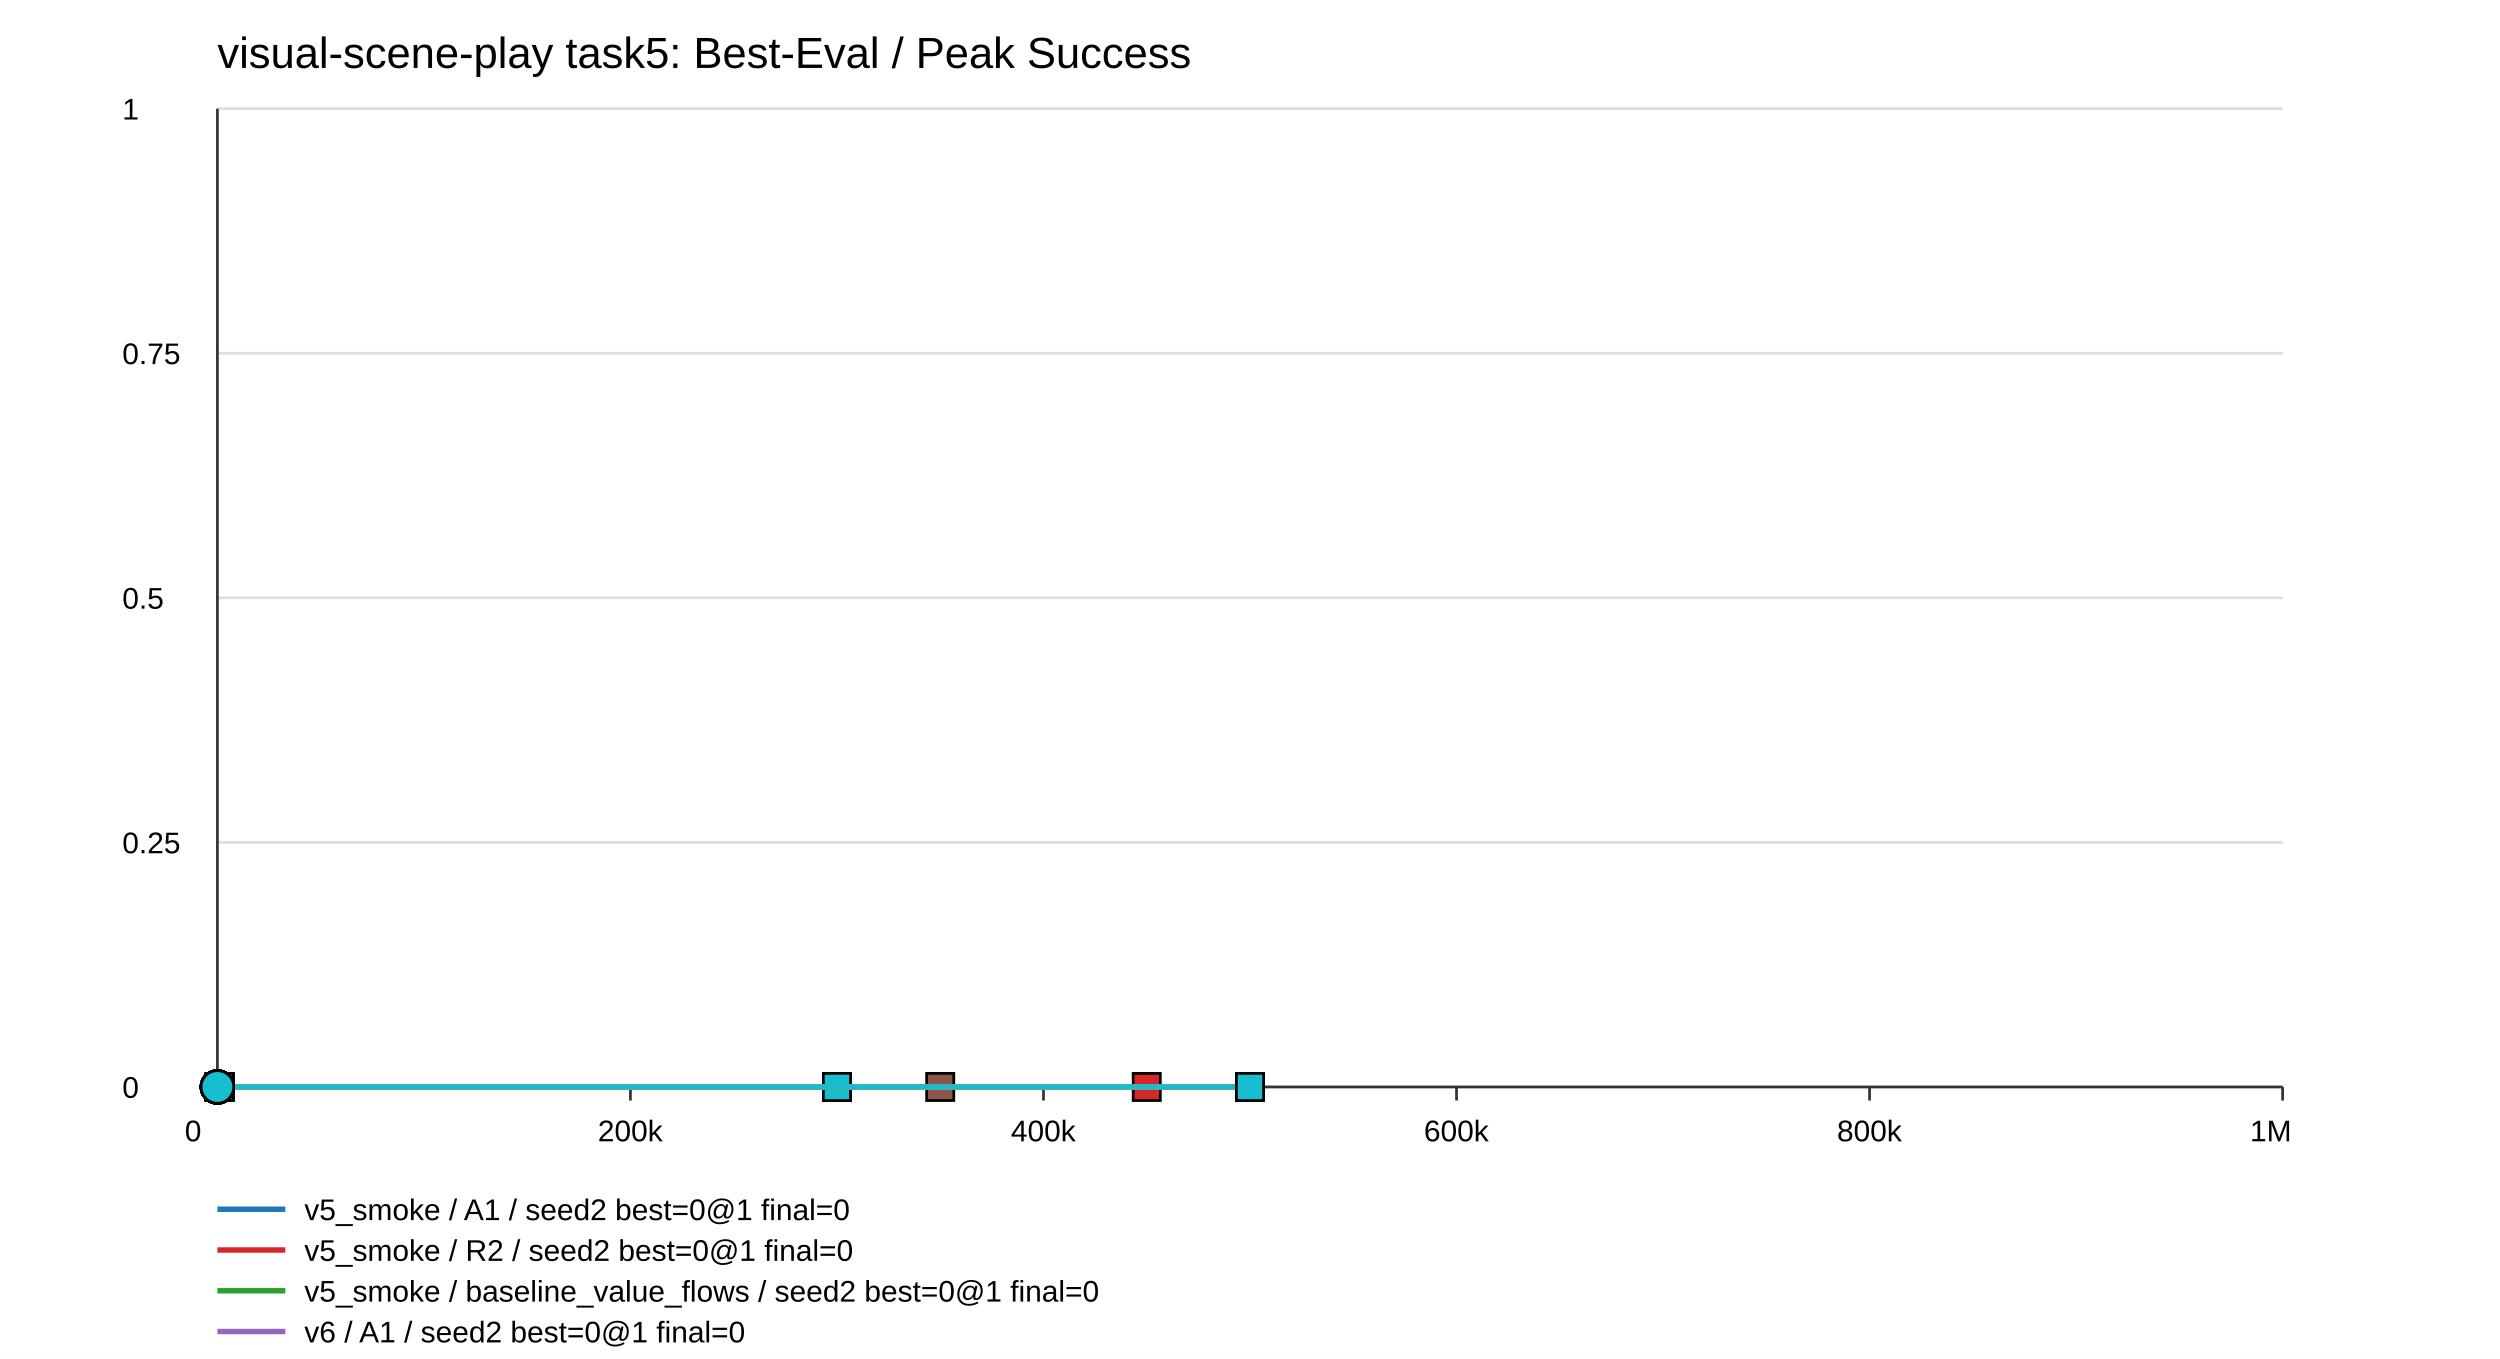
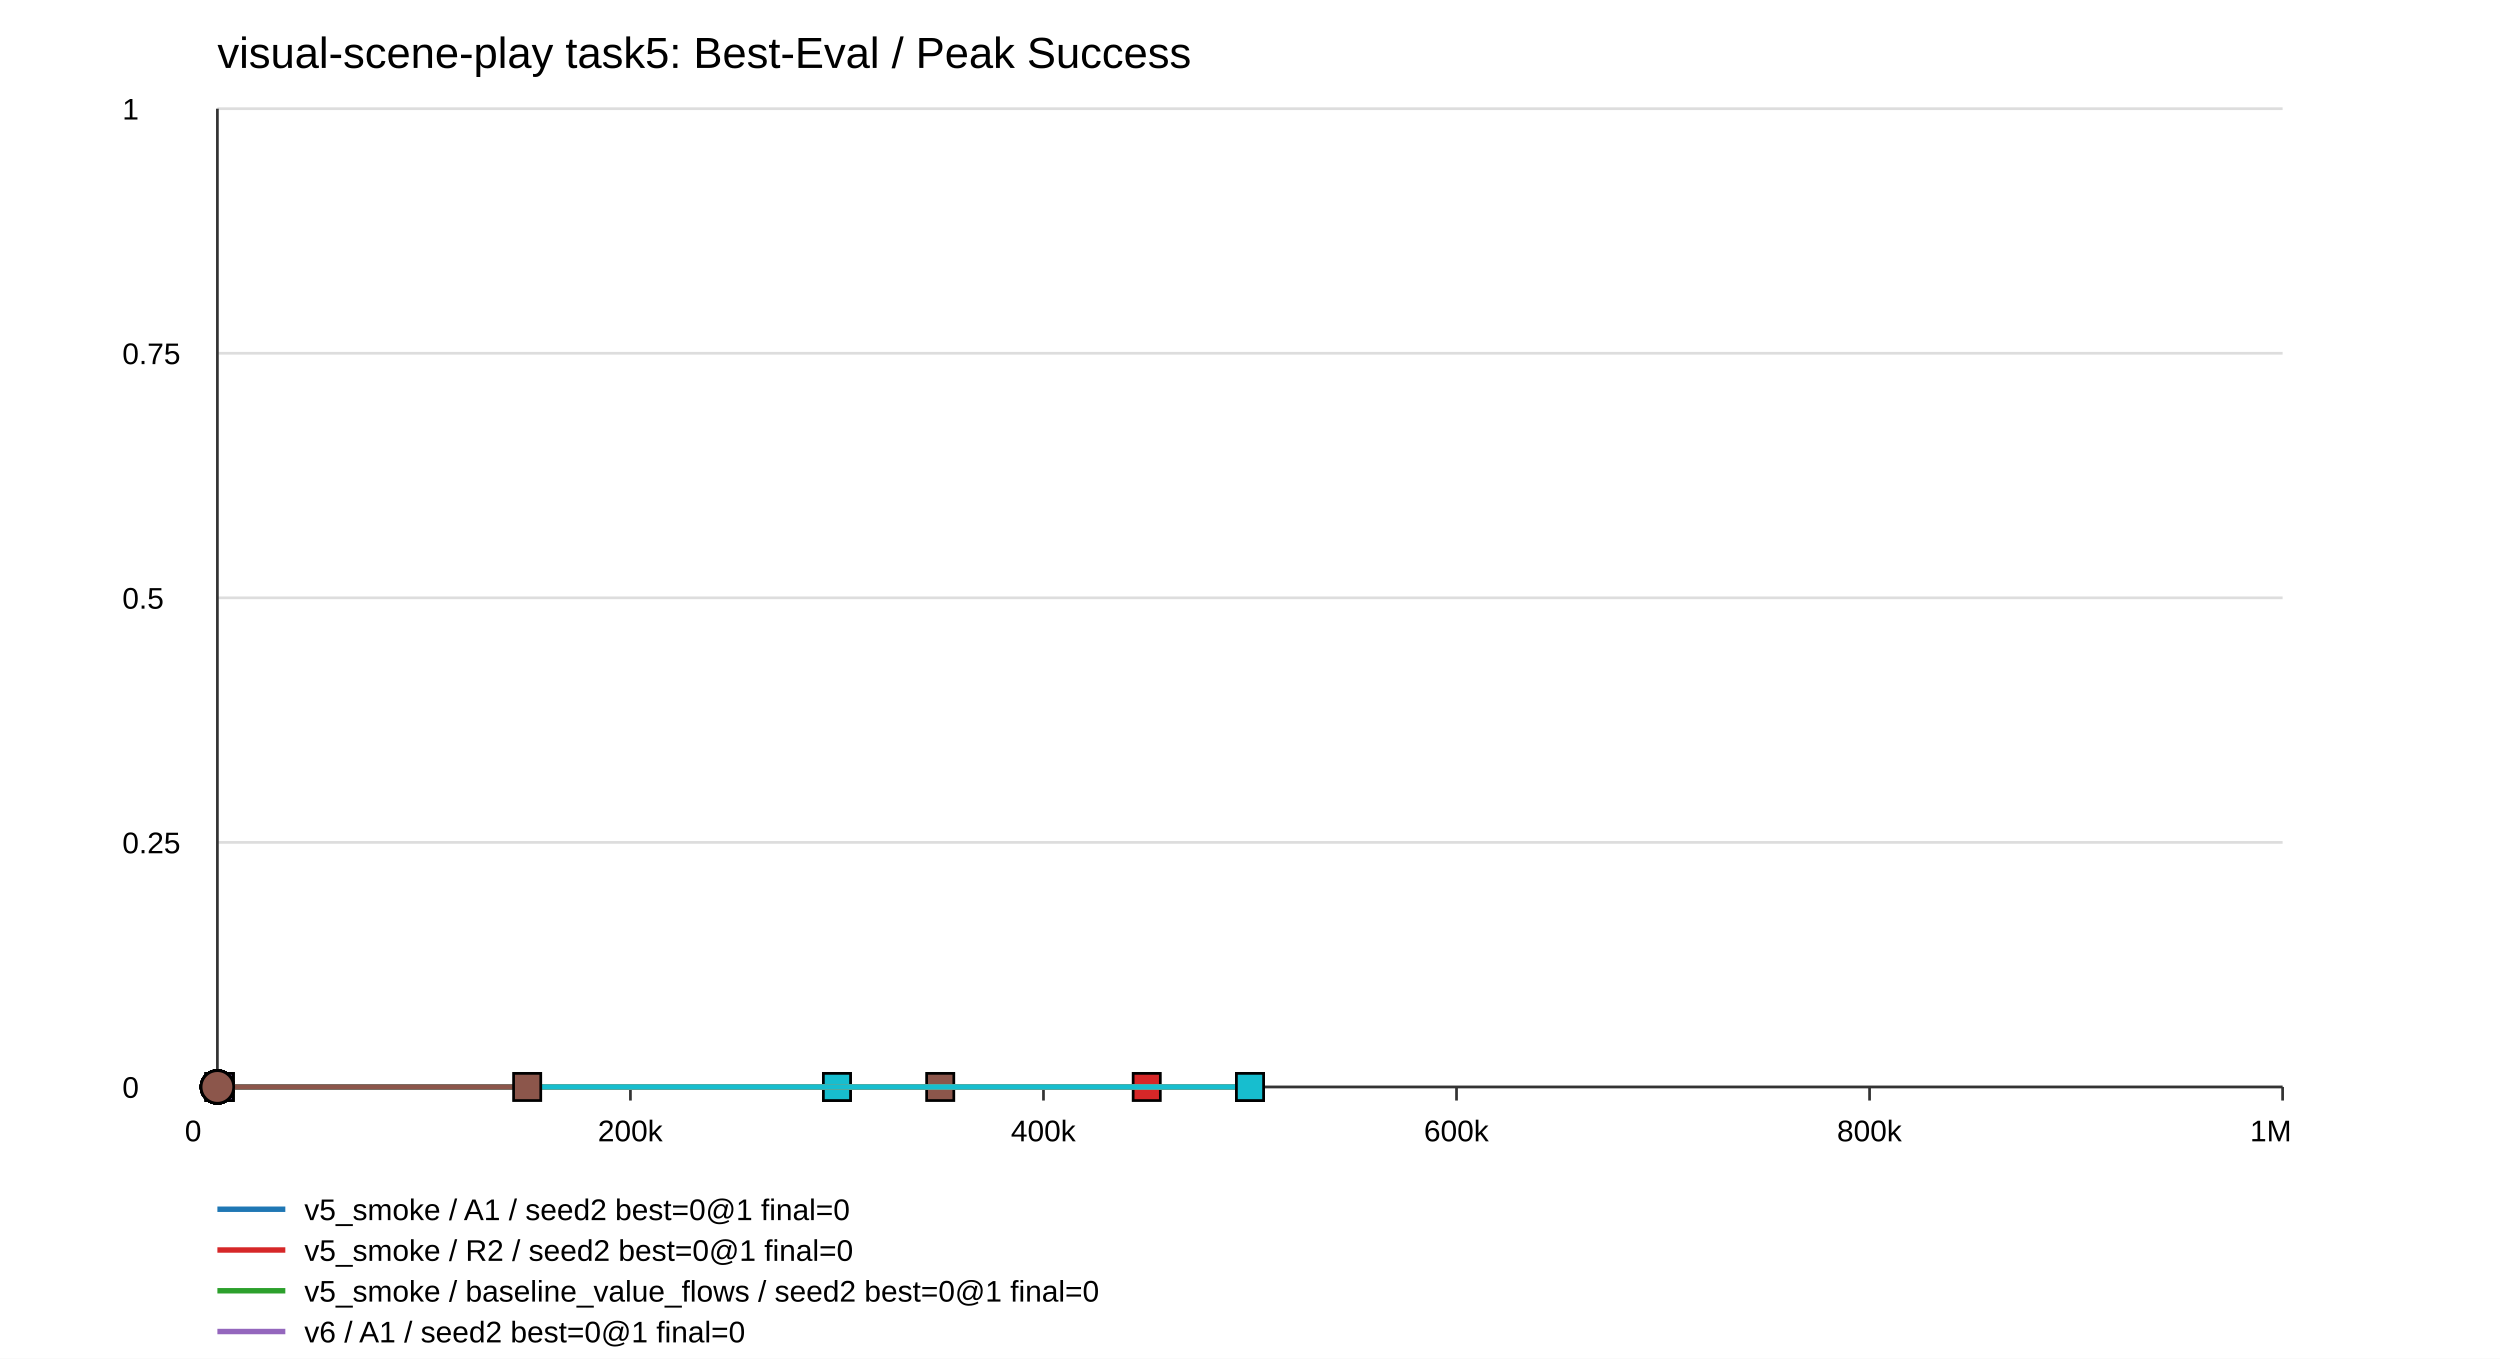
<svg xmlns="http://www.w3.org/2000/svg" width="920" height="500" viewBox="0 0 920 500">
  <rect width="100%" height="100%" fill="white" />
  <text x="80" y="25" font-family="Arial" font-size="16">visual-scene-play task5: Best-Eval / Peak Success</text>
  <line x1="80" y1="400.0" x2="840" y2="400.0" stroke="#ddd" />
  <text x="45" y="404.0" font-family="Arial" font-size="11">0</text>
  <line x1="80" y1="310.0" x2="840" y2="310.0" stroke="#ddd" />
  <text x="45" y="314.0" font-family="Arial" font-size="11">0.25</text>
  <line x1="80" y1="220.0" x2="840" y2="220.0" stroke="#ddd" />
  <text x="45" y="224.0" font-family="Arial" font-size="11">0.5</text>
  <line x1="80" y1="130.0" x2="840" y2="130.0" stroke="#ddd" />
  <text x="45" y="134.0" font-family="Arial" font-size="11">0.75</text>
  <line x1="80" y1="40.0" x2="840" y2="40.0" stroke="#ddd" />
  <text x="45" y="44.0" font-family="Arial" font-size="11">1</text>
  <line x1="80" y1="400" x2="840" y2="400" stroke="#333" />
  <line x1="80" y1="40" x2="80" y2="400" stroke="#333" />
  <line x1="80.0" y1="400" x2="80.0" y2="405" stroke="#333" />
  <text x="68.0" y="420" font-family="Arial" font-size="11">0</text>
  <line x1="232.0" y1="400" x2="232.0" y2="405" stroke="#333" />
  <text x="220.0" y="420" font-family="Arial" font-size="11">200k</text>
  <line x1="384.0" y1="400" x2="384.0" y2="405" stroke="#333" />
  <text x="372.0" y="420" font-family="Arial" font-size="11">400k</text>
  <line x1="536.0" y1="400" x2="536.0" y2="405" stroke="#333" />
  <text x="524.0" y="420" font-family="Arial" font-size="11">600k</text>
  <line x1="688.0" y1="400" x2="688.0" y2="405" stroke="#333" />
  <text x="676.0" y="420" font-family="Arial" font-size="11">800k</text>
  <line x1="840.0" y1="400" x2="840.0" y2="405" stroke="#333" />
  <text x="828.0" y="420" font-family="Arial" font-size="11">1M</text>
  <polyline points="80.0,400.0 80.8,400.0" fill="none" stroke="#1f77b4" stroke-width="2" />
  <circle cx="80.0" cy="400.0" r="6" fill="#1f77b4" stroke="black" />
  <rect x="75.8" y="395.0" width="10" height="10" fill="#1f77b4" stroke="black" />
  <line x1="80" y1="445" x2="105" y2="445" stroke="#1f77b4" stroke-width="2" />
  <text x="112" y="449" font-family="Arial" font-size="11">v5_smoke / A1 / seed2 best=0@1 final=0</text>
  <polyline points="80.0,400.0 80.8,400.0" fill="none" stroke="#d62728" stroke-width="2" />
  <circle cx="80.0" cy="400.0" r="6" fill="#d62728" stroke="black" />
  <rect x="75.8" y="395.0" width="10" height="10" fill="#d62728" stroke="black" />
  <line x1="80" y1="460" x2="105" y2="460" stroke="#d62728" stroke-width="2" />
  <text x="112" y="464" font-family="Arial" font-size="11">v5_smoke / R2 / seed2 best=0@1 final=0</text>
  <polyline points="80.0,400.0 80.8,400.0" fill="none" stroke="#2ca02c" stroke-width="2" />
  <circle cx="80.0" cy="400.0" r="6" fill="#2ca02c" stroke="black" />
  <rect x="75.8" y="395.0" width="10" height="10" fill="#2ca02c" stroke="black" />
  <line x1="80" y1="475" x2="105" y2="475" stroke="#2ca02c" stroke-width="2" />
  <text x="112" y="479" font-family="Arial" font-size="11">v5_smoke / baseline_value_flows / seed2 best=0@1 final=0</text>
  <polyline points="80.0,400.0 80.8,400.0" fill="none" stroke="#9467bd" stroke-width="2" />
  <circle cx="80.0" cy="400.0" r="6" fill="#9467bd" stroke="black" />
  <rect x="75.8" y="395.0" width="10" height="10" fill="#9467bd" stroke="black" />
  <line x1="80" y1="490" x2="105" y2="490" stroke="#9467bd" stroke-width="2" />
  <text x="112" y="494" font-family="Arial" font-size="11">v6 / A1 / seed2 best=0@1 final=0</text>
  <polyline points="80.0,400.0 118.0,400.0 156.0,400.0 194.0,400.0 232.0,400.0 270.0,400.0 308.0,400.0" fill="none" stroke="#ff7f0e" stroke-width="2" />
  <circle cx="80.0" cy="400.0" r="6" fill="#ff7f0e" stroke="black" />
  <rect x="303.0" y="395.0" width="10" height="10" fill="#ff7f0e" stroke="black" />
  <line x1="80" y1="505" x2="105" y2="505" stroke="#ff7f0e" stroke-width="2" />
  <text x="112" y="509" font-family="Arial" font-size="11">v6 / A1 / seed2 best=0@1 final=0</text>
  <polyline points="80.0,400.0 118.0,400.0 156.0,400.0 194.0,400.0 232.0,400.0 270.0,400.0 308.0,400.0" fill="none" stroke="#17becf" stroke-width="2" />
  <circle cx="80.0" cy="400.0" r="6" fill="#17becf" stroke="black" />
  <rect x="303.0" y="395.0" width="10" height="10" fill="#17becf" stroke="black" />
  <line x1="80" y1="520" x2="105" y2="520" stroke="#17becf" stroke-width="2" />
  <text x="112" y="524" font-family="Arial" font-size="11">v6 / R2 / seed2 best=0@1 final=0</text>
  <polyline points="80.0,400.0 118.0,400.0 156.0,400.0 194.0,400.0 232.0,400.0 270.0,400.0 308.0,400.0 346.0,400.0" fill="none" stroke="#8c564b" stroke-width="2" />
  <circle cx="80.0" cy="400.0" r="6" fill="#8c564b" stroke="black" />
  <rect x="341.0" y="395.0" width="10" height="10" fill="#8c564b" stroke="black" />
  <line x1="80" y1="535" x2="105" y2="535" stroke="#8c564b" stroke-width="2" />
  <text x="112" y="539" font-family="Arial" font-size="11">v8p1 / R2_stable_strong / seed2 best=0@1 final=0</text>
  <polyline points="80.0,400.0 118.0,400.0 156.0,400.0 194.0,400.0 232.0,400.0 270.0,400.0 308.0,400.0 346.0,400.0 384.0,400.0 422.0,400.0 460.0,400.0" fill="none" stroke="#e377c2" stroke-width="2" />
  <circle cx="80.0" cy="400.0" r="6" fill="#e377c2" stroke="black" />
  <rect x="455.0" y="395.0" width="10" height="10" fill="#e377c2" stroke="black" />
  <line x1="80" y1="550" x2="105" y2="550" stroke="#e377c2" stroke-width="2" />
  <text x="112" y="554" font-family="Arial" font-size="11">v8p1 / R2_stable_strong / seed2 best=0@1 final=0</text>
  <polyline points="80.0,400.0 118.0,400.0 156.0,400.0 194.0,400.0 232.0,400.0 270.0,400.0 308.0,400.0 346.0,400.0 384.0,400.0 422.0,400.0 460.0,400.0" fill="none" stroke="#1f77b4" stroke-width="2" />
  <circle cx="80.0" cy="400.0" r="6" fill="#1f77b4" stroke="black" />
  <rect x="455.0" y="395.0" width="10" height="10" fill="#1f77b4" stroke="black" />
  <line x1="80" y1="565" x2="105" y2="565" stroke="#1f77b4" stroke-width="2" />
  <text x="112" y="569" font-family="Arial" font-size="11">v8p1 / R2_stable_strong / seed3 best=0@1 final=0</text>
  <polyline points="80.0,400.0 118.0,400.0 156.0,400.0 194.0,400.0 232.0,400.0 270.0,400.0 308.0,400.0 346.0,400.0 384.0,400.0 422.0,400.0" fill="none" stroke="#d62728" stroke-width="2" />
  <circle cx="80.0" cy="400.0" r="6" fill="#d62728" stroke="black" />
  <rect x="417.0" y="395.0" width="10" height="10" fill="#d62728" stroke="black" />
  <line x1="80" y1="580" x2="105" y2="580" stroke="#d62728" stroke-width="2" />
  <text x="112" y="584" font-family="Arial" font-size="11">v8p1 / R2_stable_strong / seed4 best=0@1 final=0</text>
  <polyline points="80.0,400.0 118.0,400.0 156.0,400.0 194.0,400.0 232.0,400.0 270.0,400.0 308.0,400.0 346.0,400.0 384.0,400.0 422.0,400.0 460.0,400.0" fill="none" stroke="#2ca02c" stroke-width="2" />
  <circle cx="80.0" cy="400.0" r="6" fill="#2ca02c" stroke="black" />
  <rect x="455.0" y="395.0" width="10" height="10" fill="#2ca02c" stroke="black" />
  <line x1="80" y1="595" x2="105" y2="595" stroke="#2ca02c" stroke-width="2" />
  <text x="112" y="599" font-family="Arial" font-size="11">v8p1 / R2_stable_strong / seed5 best=0@1 final=0</text>
  <polyline points="80.0,400.0 118.0,400.0 156.0,400.0 194.0,400.0 232.0,400.0 270.0,400.0 308.0,400.0 346.0,400.0 384.0,400.0 422.0,400.0 460.0,400.0" fill="none" stroke="#9467bd" stroke-width="2" />
  <circle cx="80.0" cy="400.0" r="6" fill="#9467bd" stroke="black" />
  <rect x="455.0" y="395.0" width="10" height="10" fill="#9467bd" stroke="black" />
  <line x1="80" y1="610" x2="105" y2="610" stroke="#9467bd" stroke-width="2" />
  <text x="112" y="614" font-family="Arial" font-size="11">v8p1 / R2_stable_strong / seed6 best=0@1 final=0</text>
  <polyline points="80.0,400.0 118.0,400.0 156.0,400.0 194.0,400.0 232.0,400.0 270.0,400.0 308.0,400.0 346.0,400.0 384.0,400.0 422.0,400.0 460.0,400.0" fill="none" stroke="#ff7f0e" stroke-width="2" />
  <circle cx="80.0" cy="400.0" r="6" fill="#ff7f0e" stroke="black" />
  <rect x="455.0" y="395.0" width="10" height="10" fill="#ff7f0e" stroke="black" />
  <line x1="80" y1="625" x2="105" y2="625" stroke="#ff7f0e" stroke-width="2" />
  <text x="112" y="629" font-family="Arial" font-size="11">v8p1 / R2_stable_strong / seed7 best=0@1 final=0</text>
  <polyline points="80.0,400.0 118.0,400.0 156.0,400.0 194.0,400.0 232.0,400.0 270.0,400.0 308.0,400.0 346.0,400.0 384.0,400.0 422.0,400.0 460.0,400.0" fill="none" stroke="#17becf" stroke-width="2" />
  <circle cx="80.0" cy="400.0" r="6" fill="#17becf" stroke="black" />
  <rect x="455.0" y="395.0" width="10" height="10" fill="#17becf" stroke="black" />
  <line x1="80" y1="640" x2="105" y2="640" stroke="#17becf" stroke-width="2" />
  <text x="112" y="644" font-family="Arial" font-size="11">v8p1 / R2_stable_strong / seed8 best=0@1 final=0</text>
+   <polyline points="80.0,400.0 118.0,400.0 156.0,400.0 194.0,400.0" fill="none" stroke="#8c564b" stroke-width="2" />
+   <circle cx="80.0" cy="400.0" r="6" fill="#8c564b" stroke="black" />
+   <rect x="189.0" y="395.0" width="10" height="10" fill="#8c564b" stroke="black" />
+   <line x1="80" y1="655" x2="105" y2="655" stroke="#8c564b" stroke-width="2" />
+   <text x="112" y="659" font-family="Arial" font-size="11">v8p1 / R2_stable_strong / seed9 best=0@1 final=0</text>
</svg>
